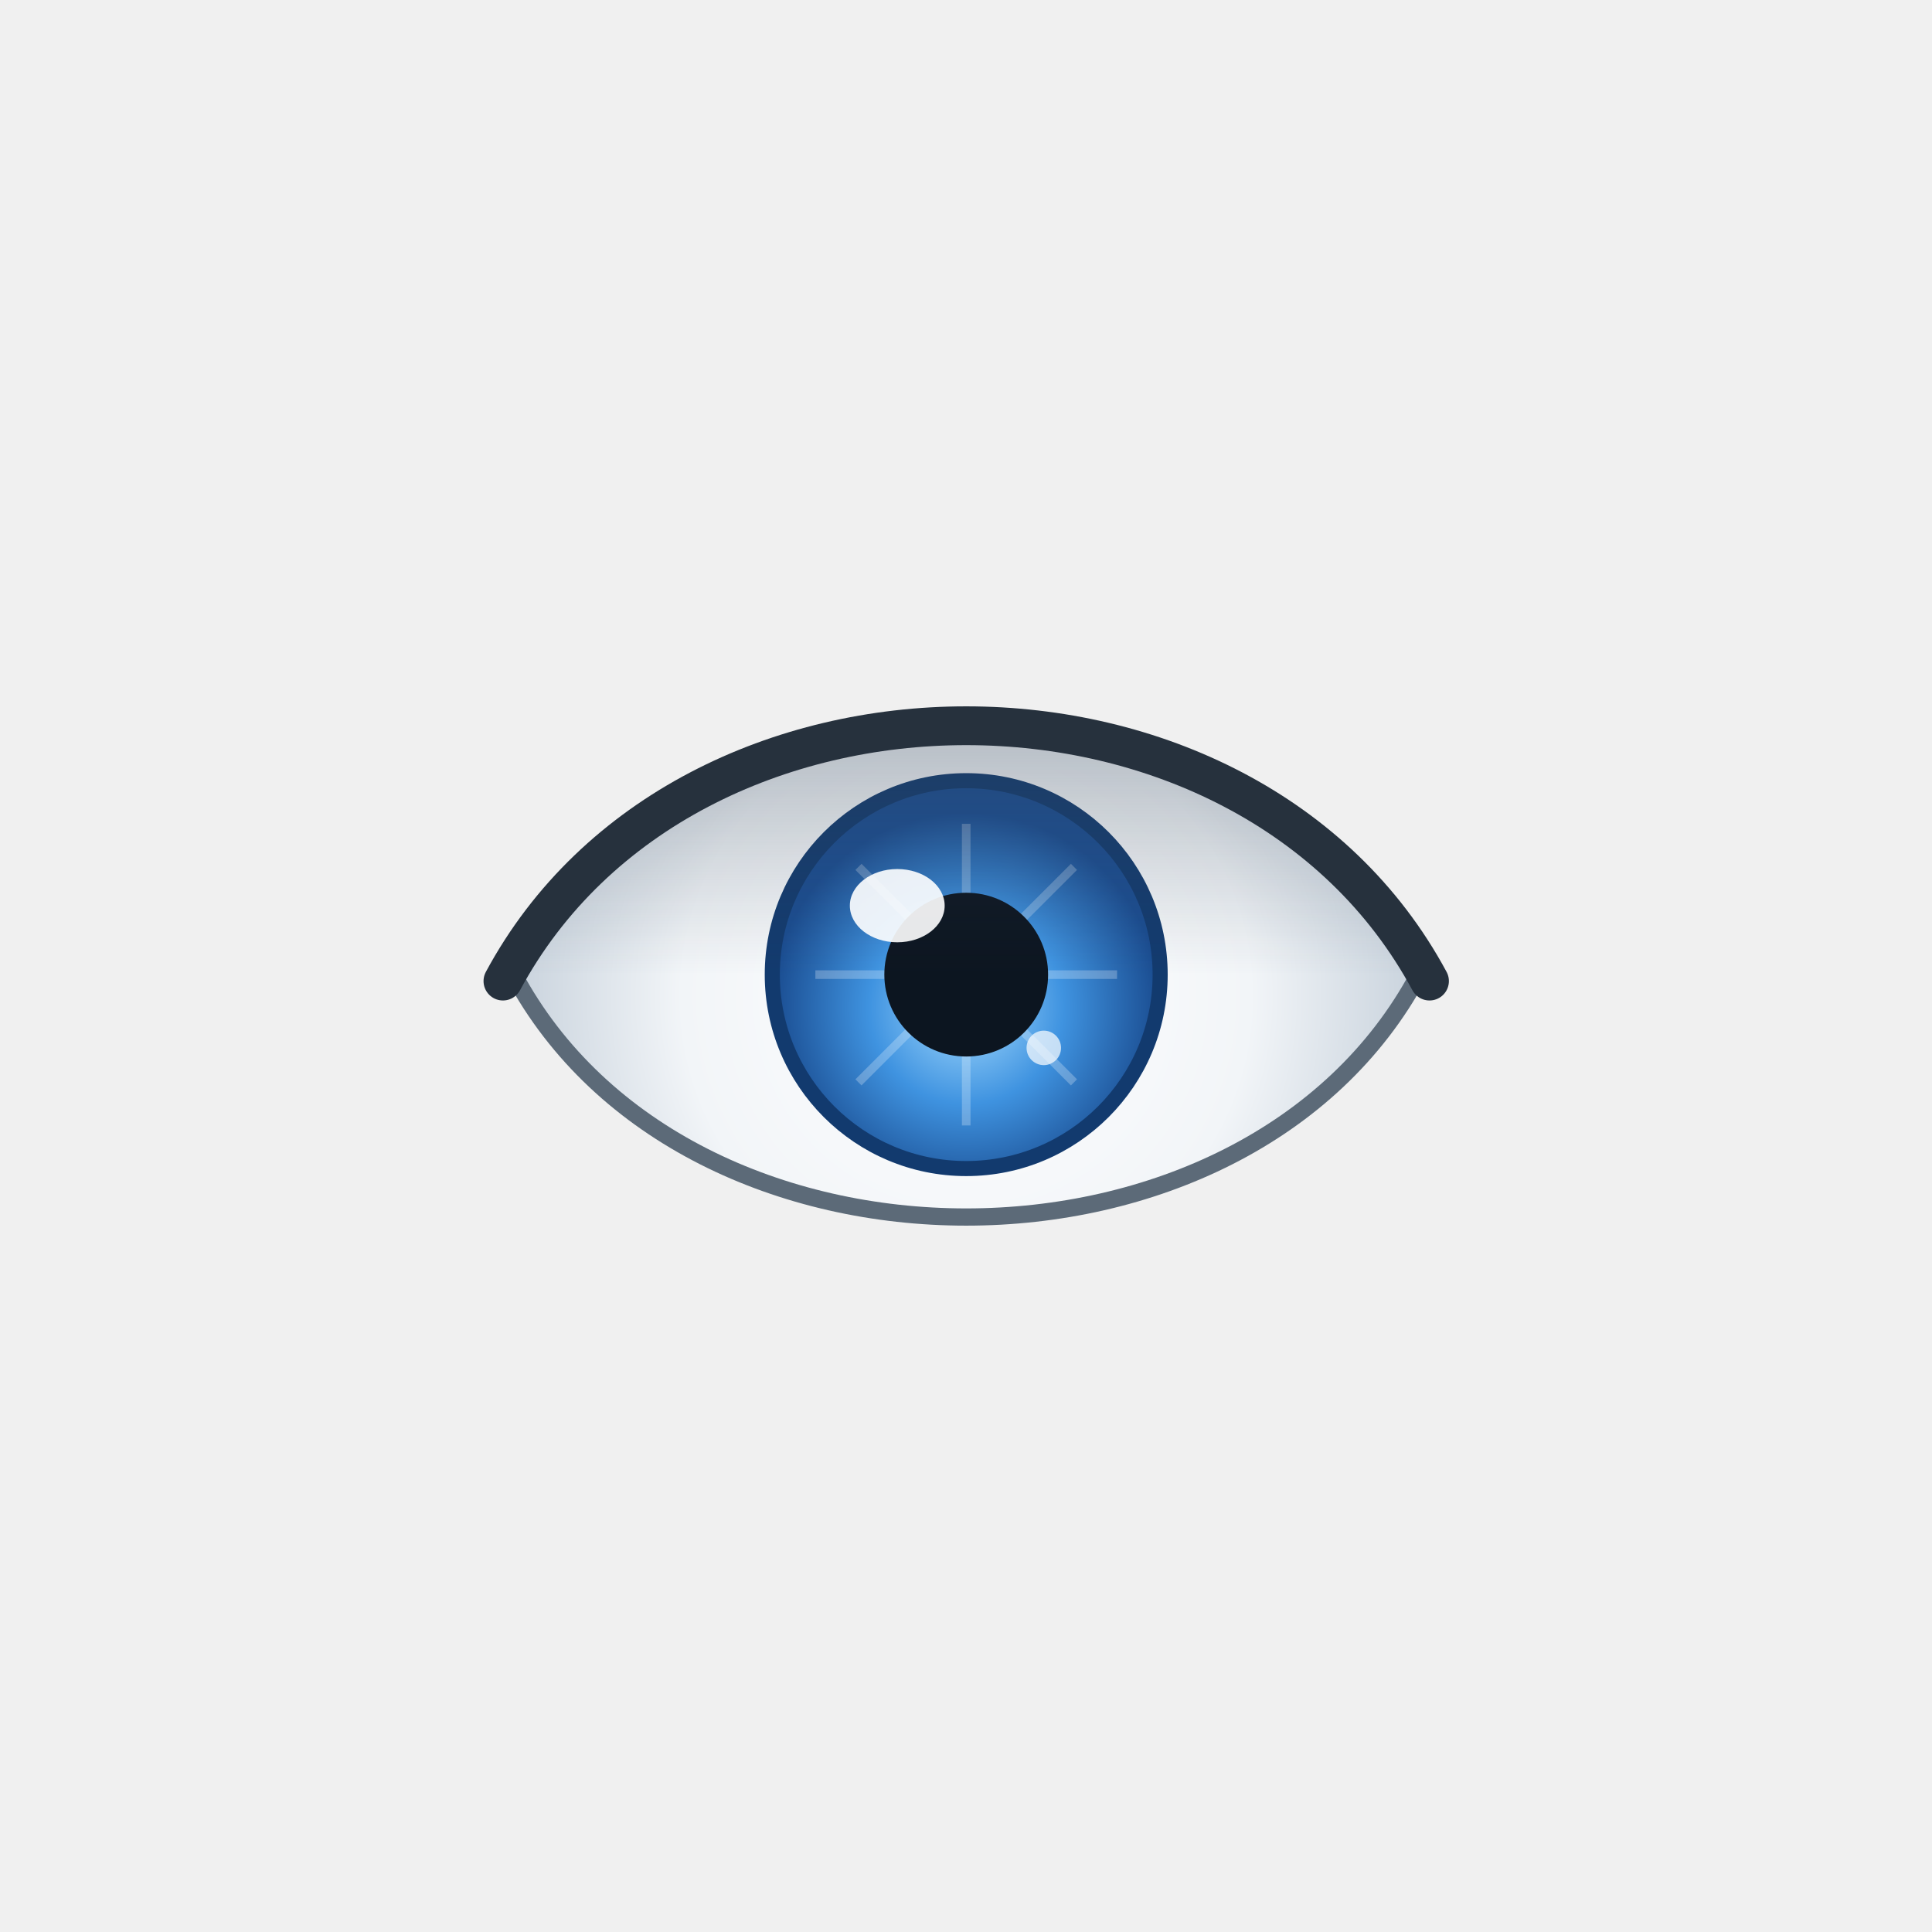
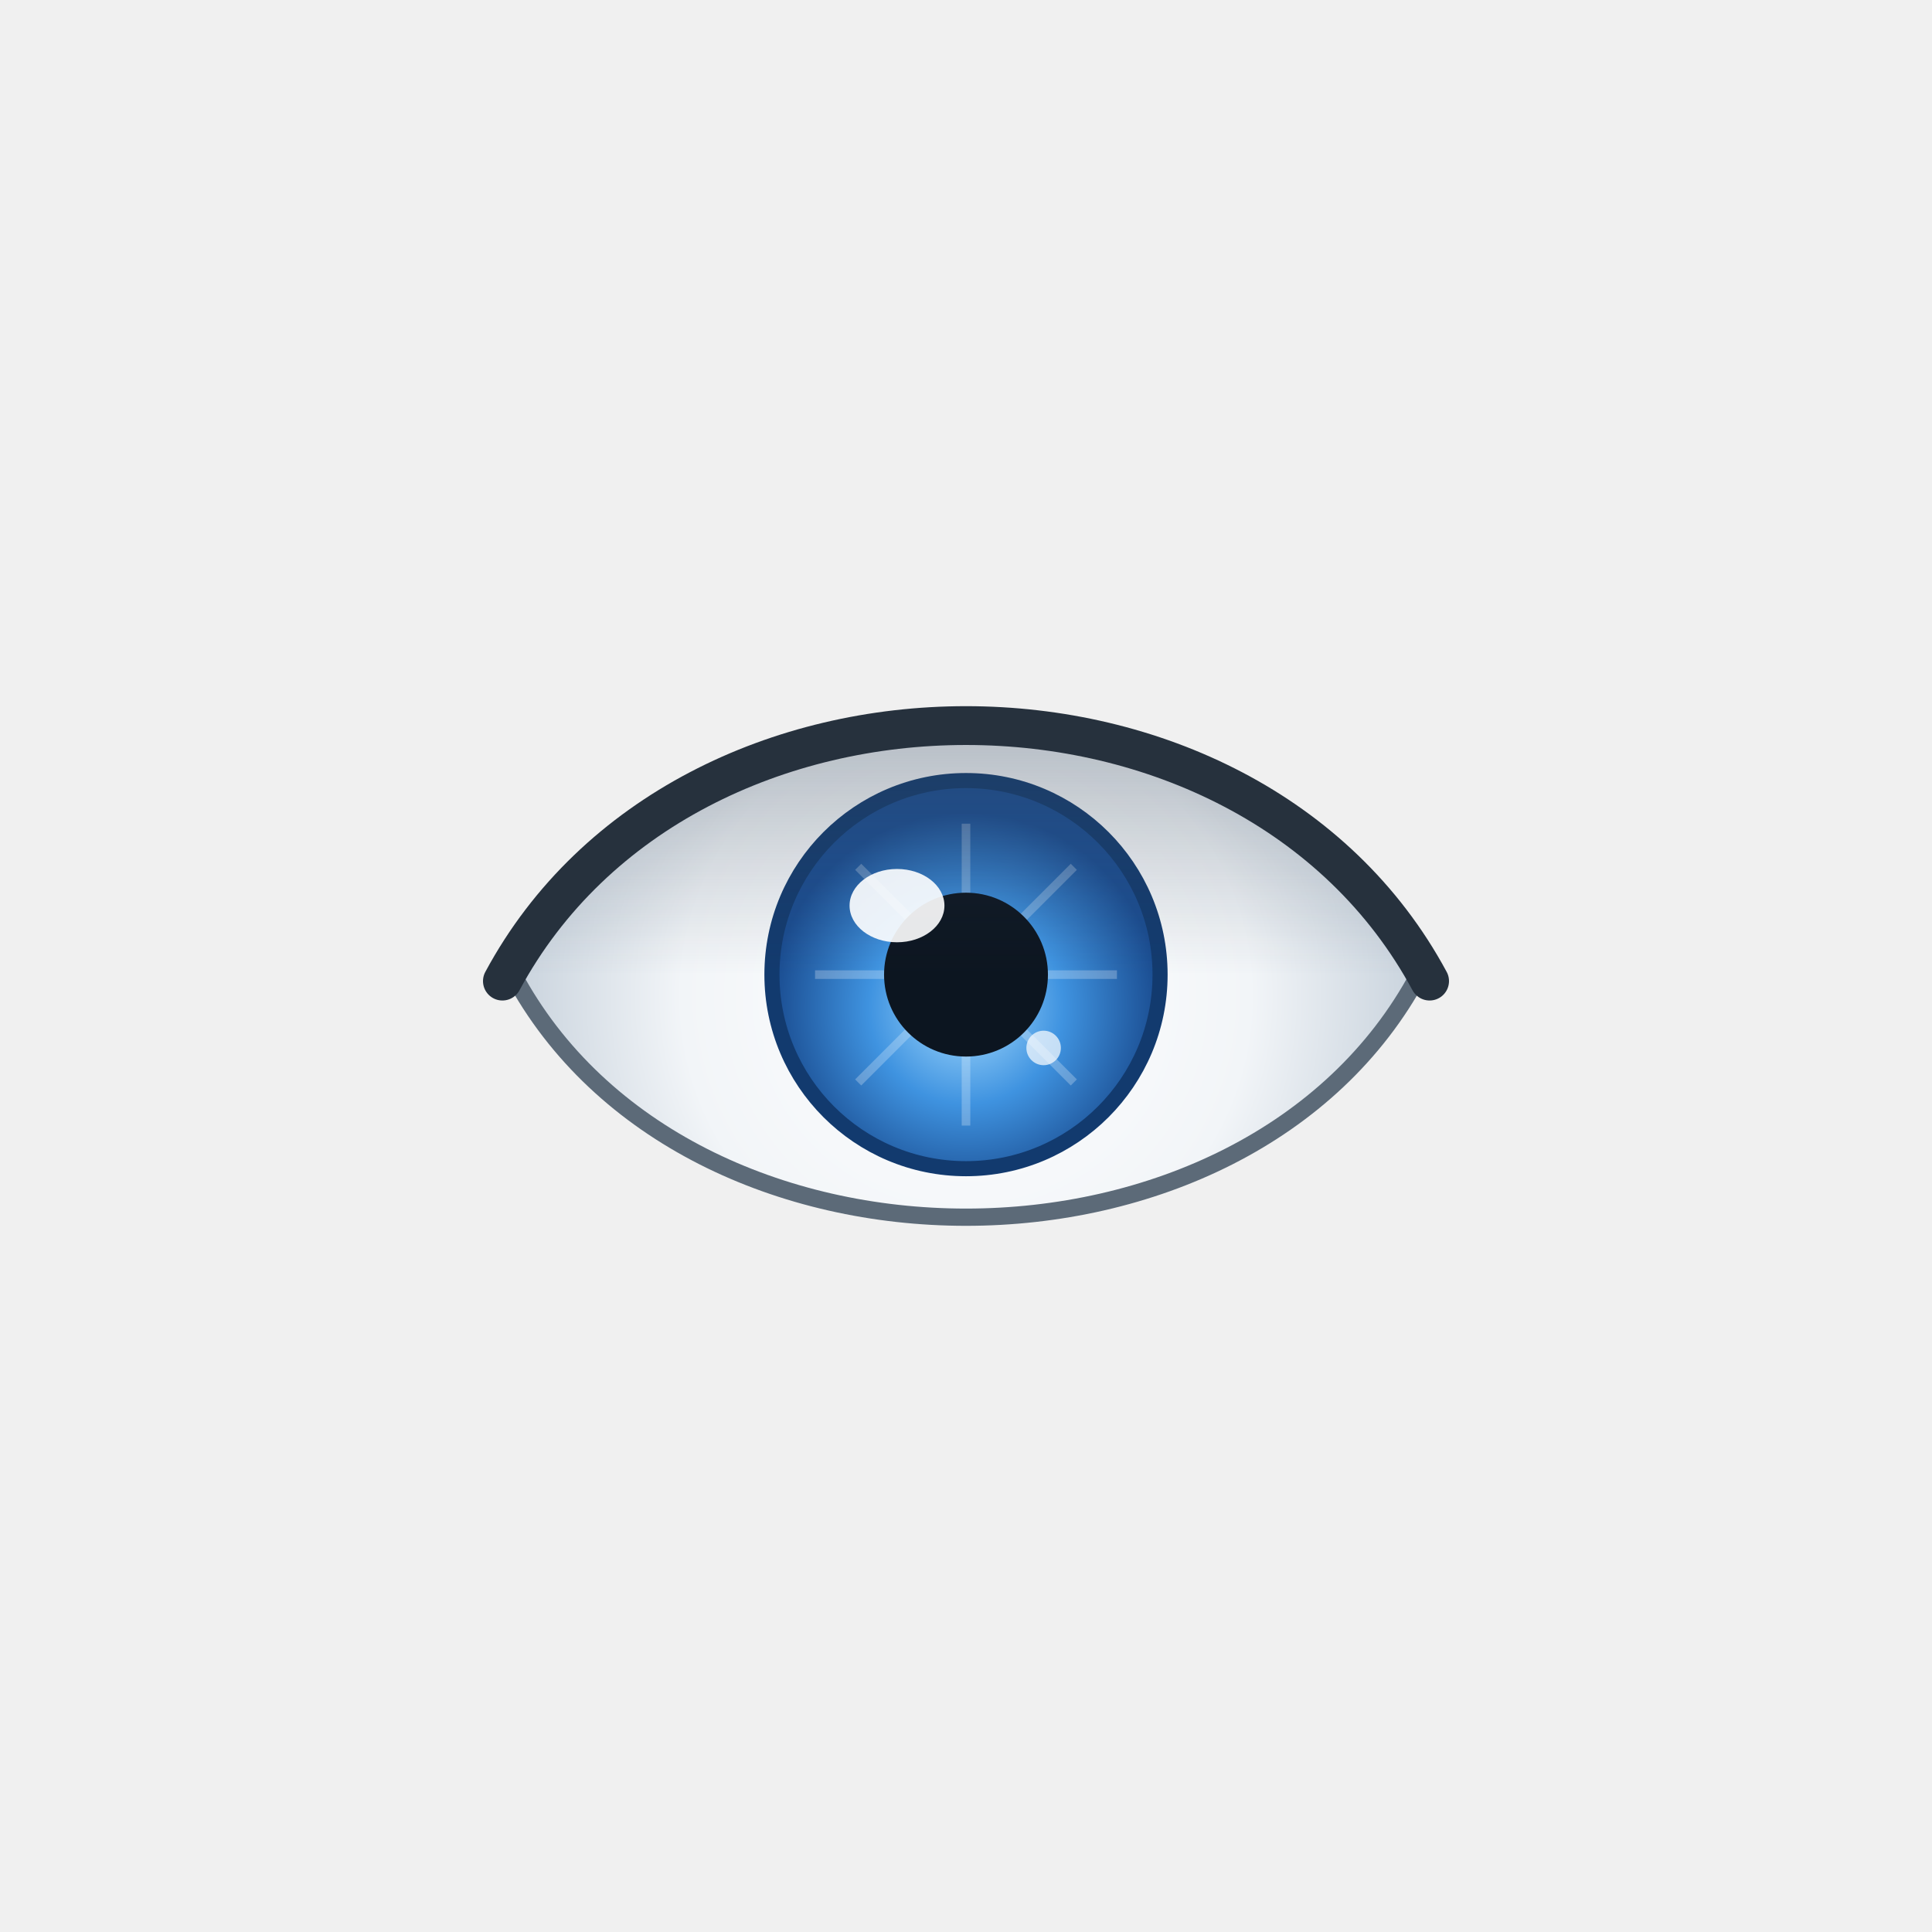
- <svg xmlns="http://www.w3.org/2000/svg" width="32" height="32" viewBox="-20.84 -21.23 89.66 89.66" fill="none">
+ <svg xmlns="http://www.w3.org/2000/svg" width="32" height="32" viewBox="-20.8 -21.2 89.6 89.6" fill="none">
  <defs>
    <radialGradient id="eye-sclera" gradientUnits="userSpaceOnUse" cx="24" cy="25" r="22">
      <stop offset="0" stop-color="#ffffff" />
      <stop offset="0.6" stop-color="#f2f5f8" />
      <stop offset="1" stop-color="#c3ced9" />
    </radialGradient>
    <linearGradient id="eye-lid-shadow" gradientUnits="userSpaceOnUse" x1="0" y1="12" x2="0" y2="24">
      <stop offset="0" stop-color="#3a4a5c" stop-opacity="0.35" />
      <stop offset="1" stop-color="#3a4a5c" stop-opacity="0" />
    </linearGradient>
    <radialGradient id="eye-iris" gradientUnits="userSpaceOnUse" cx="24" cy="25.5" r="9">
      <stop offset="0" stop-color="#a6dcff" />
      <stop offset="0.5" stop-color="#3f93e0" />
      <stop offset="1" stop-color="#1a4c90" />
    </radialGradient>
    <clipPath id="eye-clip">
      <path d="M3 24C11 9 37 9 45 24C37 39 11 39 3 24Z" />
    </clipPath>
  </defs>
  <path d="M3 24C11 9 37 9 45 24C37 39 11 39 3 24Z" fill="url(#eye-sclera)" />
  <g clip-path="url(#eye-clip)">
    <circle cx="24" cy="24" r="9" fill="url(#eye-iris)" stroke="#123a6e" stroke-width="0.7" />
    <path d="M24 17V20.5M24 27.5V31M17 24H20.5M27.5 24H31M19 19L21.4 21.4M26.6 26.6L29 29M29 19L26.6 21.4M21.4 26.6L19 29" stroke="#ffffff" stroke-width="0.4" opacity="0.25" />
    <circle cx="24" cy="24" r="3.8" fill="#0c1520" />
    <rect x="0" y="8" width="48" height="16" fill="url(#eye-lid-shadow)" />
  </g>
  <ellipse cx="20.8" cy="20.8" rx="2.2" ry="1.7" fill="#ffffff" opacity="0.9" />
  <circle cx="27.6" cy="27.4" r="0.8" fill="#ffffff" opacity="0.7" />
  <path d="M3 24C11 39 37 39 45 24" stroke="#5c6a78" stroke-width="0.8" stroke-linecap="round" />
  <path d="M2.5 24.3C11 8.5 37 8.5 45.5 24.3" stroke="#26313d" stroke-width="1.8" stroke-linecap="round" />
</svg>
